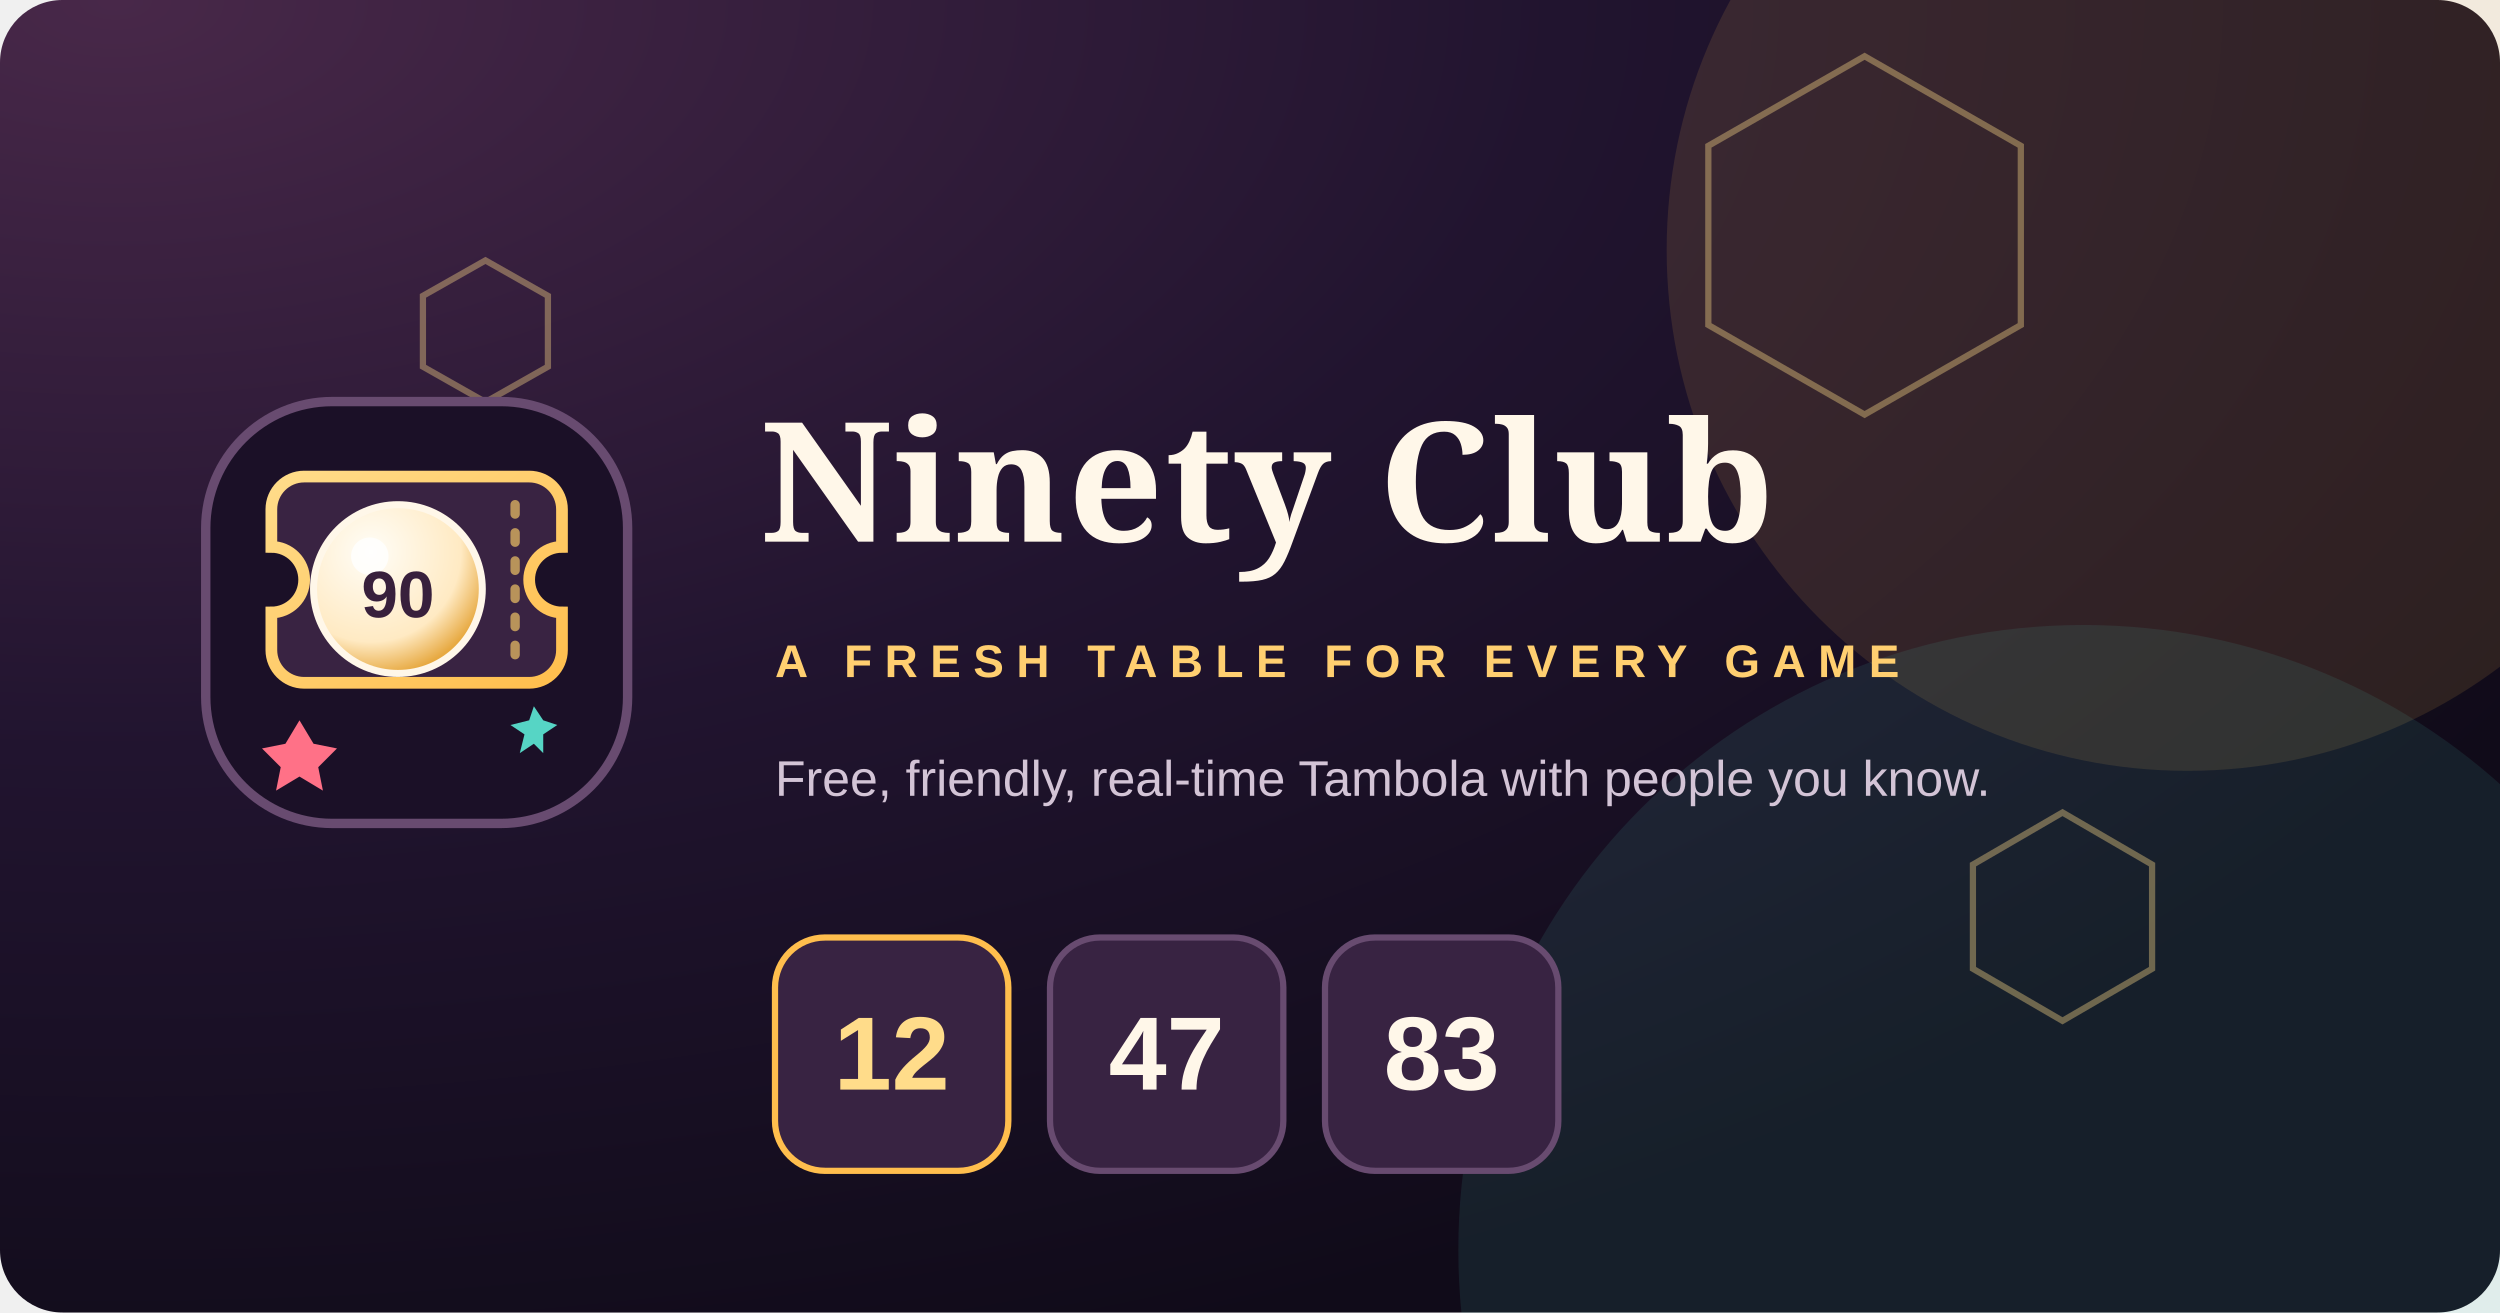
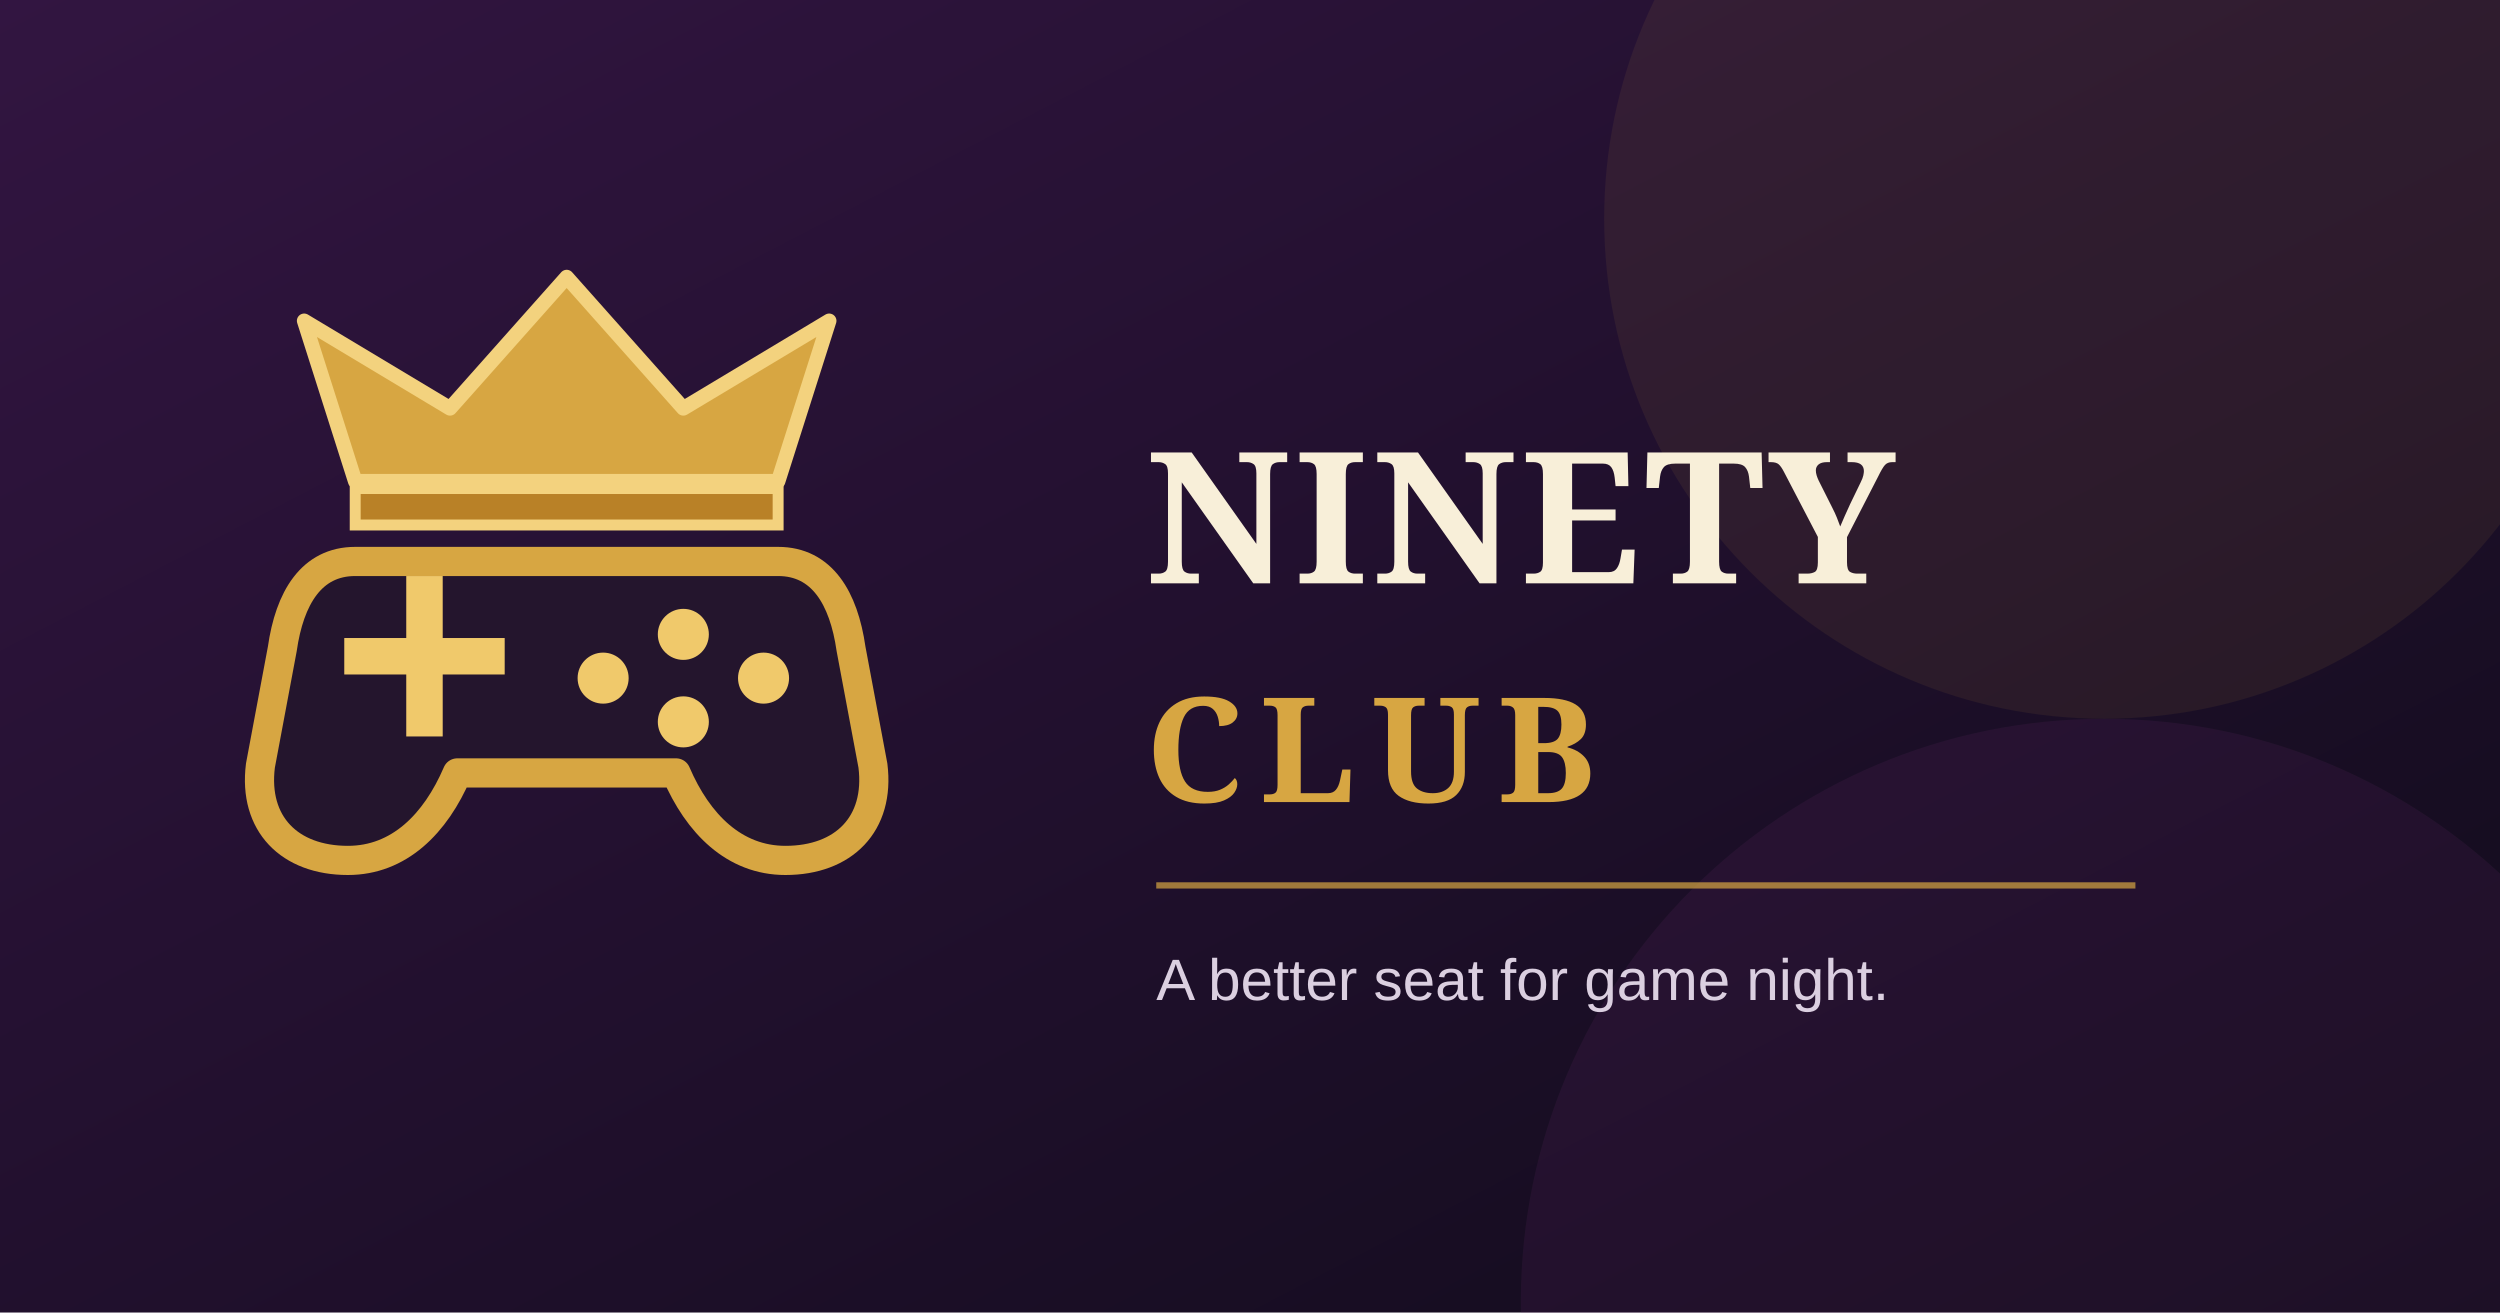
<svg xmlns="http://www.w3.org/2000/svg" viewBox="0 0 1200 630" role="img" aria-labelledby="title">
  <defs>
-     <radialGradient id="back" cx="5%" cy="0%" r="110%">
-       <stop stop-color="#482849" />
-       <stop offset=".52" stop-color="#21142f" />
-       <stop offset="1" stop-color="#100b19" />
-     </radialGradient>
-     <linearGradient id="ticket" x1="0" y1="0" x2="1" y2="1">
-       <stop stop-color="#ffdc8a" />
-       <stop offset="1" stop-color="#ffbe4d" />
+     <linearGradient id="bg" x2="1" y2="1">
+       <stop stop-color="#321541" />
+       <stop offset="1" stop-color="#100b1a" />
    </linearGradient>
-     <radialGradient id="ball" cx="34%" cy="28%" r="74%">
-       <stop stop-color="#fffdf7" />
-       <stop offset=".72" stop-color="#ffeac3" />
-       <stop offset="1" stop-color="#e7a941" />
-     </radialGradient>
  </defs>
-   <rect width="1200" height="630" rx="30" fill="url(#back)" />
-   <circle cx="1050" cy="120" r="250" fill="#ffbe4d" opacity=".12" />
-   <circle cx="1000" cy="600" r="300" fill="#56d5c5" opacity=".10" />
-   <path d="M820 70 895 27l75 43v86l-75 43-75-43V70Zm127 345 43-25 43 25v50l-43 25-43-25v-50Zm-744-273 30-17 30 17v34l-30 17-30-17V142Z" fill="none" stroke="#ffdc8a" stroke-width="3" opacity=".38" />
-   <g transform="translate(92 186) scale(2.25)">
-     <rect x="3" y="3" width="90" height="90" rx="27" fill="#1b1027" stroke="#684b70" stroke-width="2" />
-     <path d="M17 26a7 7 0 0 1 7-7h48a7 7 0 0 1 7 7v8a7 7 0 0 0 0 14v8a7 7 0 0 1-7 7H24a7 7 0 0 1-7-7v-8a7 7 0 0 0 0-14v-8Z" fill="#392342" stroke="url(#ticket)" stroke-width="2.5" />
-     <path d="M69 25v35" stroke="#b8935a" stroke-width="2" stroke-linecap="round" stroke-dasharray="2 4" />
-     <circle cx="44" cy="43" r="18" fill="url(#ball)" stroke="#fff7e9" stroke-width="1.5" />
-     <circle cx="38" cy="36" r="4" fill="#fff" opacity=".78" />
-     <text x="44" y="49" text-anchor="middle" fill="#38203c" font-family="Arial,sans-serif" font-size="14" font-weight="800">90</text>
-     <path d="m23 71 3 5 5 1-4 4 1 5-5-3-5 3 1-5-4-4 5-1 3-5Z" fill="#ff7187" />
-     <path d="m73 68 2 3 3 1-3 2v4l-2-2-3 2 1-4-3-2 4-1 1-3Z" fill="#56d5c5" />
+   <rect width="1200" height="630" fill="url(#bg)" />
+   <circle cx="1010" cy="105" r="240" fill="#d7a642" opacity=".08" />
+   <circle cx="1010" cy="625" r="280" fill="#7f367c" opacity=".12" />
+   <g transform="translate(104 105) scale(3.5)">
+     <path d="M19 36 12 14l20 12L48 8l16 18 20-12-7 22H19Z" fill="#d7a642" stroke="#f3d27e" stroke-width="2" stroke-linejoin="round" />
+     <path d="M19 37h58v5H19z" fill="#b98127" stroke="#f3d27e" stroke-width="1.5" />
+     <path d="M19 47c-6 0-9 5-10 12L6 75c-1 8 4 13 12 13 7 0 12-5 15-12h30c3 7 8 12 15 12 8 0 13-5 12-13l-3-16c-1-7-4-12-10-12H19Z" fill="#24152d" stroke="#d7a642" stroke-width="4" stroke-linejoin="round" />
+     <path d="M20 60h17M28.5 51.5v17" fill="none" stroke="#f0c96b" stroke-width="5" stroke-linecap="square" />
+     <circle cx="64" cy="57" r="3.5" fill="#f0c96b" />
+     <circle cx="75" cy="63" r="3.5" fill="#f0c96b" />
+     <circle cx="64" cy="69" r="3.5" fill="#f0c96b" />
+     <circle cx="53" cy="63" r="3.5" fill="#f0c96b" />
  </g>
-   <text x="365" y="260" fill="#fff7e9" font-family="Georgia,serif" font-size="80" font-weight="700" letter-spacing="1">Ninety Club</text>
-   <text x="372" y="325" fill="#ffcf70" font-family="Arial,sans-serif" font-size="22" font-weight="700" letter-spacing="6">A FRESH TABLE FOR EVERY GAME</text>
-   <text x="372" y="382" fill="#d3c4d6" font-family="Arial,sans-serif" font-size="24">Free, friendly, real-time Tambola with people you know.</text>
-   <g transform="translate(372 450)">
-     <rect width="112" height="112" rx="24" fill="#382342" stroke="#ffbe4d" stroke-width="3" />
-     <text x="56" y="73" text-anchor="middle" fill="#ffdc8a" font-family="Arial,sans-serif" font-size="50" font-weight="700">12</text>
-     <rect x="132" width="112" height="112" rx="24" fill="#382342" stroke="#684b70" stroke-width="3" />
-     <text x="188" y="73" text-anchor="middle" fill="#fff7e9" font-family="Arial,sans-serif" font-size="50" font-weight="700">47</text>
-     <rect x="264" width="112" height="112" rx="24" fill="#382342" stroke="#684b70" stroke-width="3" />
-     <text x="320" y="73" text-anchor="middle" fill="#fff7e9" font-family="Arial,sans-serif" font-size="50" font-weight="700">83</text>
-   </g>
+   <text x="550" y="280" fill="#f8efd9" font-family="Georgia,serif" font-size="88" font-weight="700" letter-spacing="2">NINETY</text>
+   <text x="550" y="385" fill="#d7a642" font-family="Georgia,serif" font-size="70" font-weight="700" letter-spacing="8">CLUB</text>
+   <path d="M555 425h470" stroke="#d7a642" stroke-width="3" opacity=".7" />
+   <text x="555" y="480" fill="#dbcfe0" font-family="Arial,sans-serif" font-size="28">A better seat for game night.</text>
</svg>
